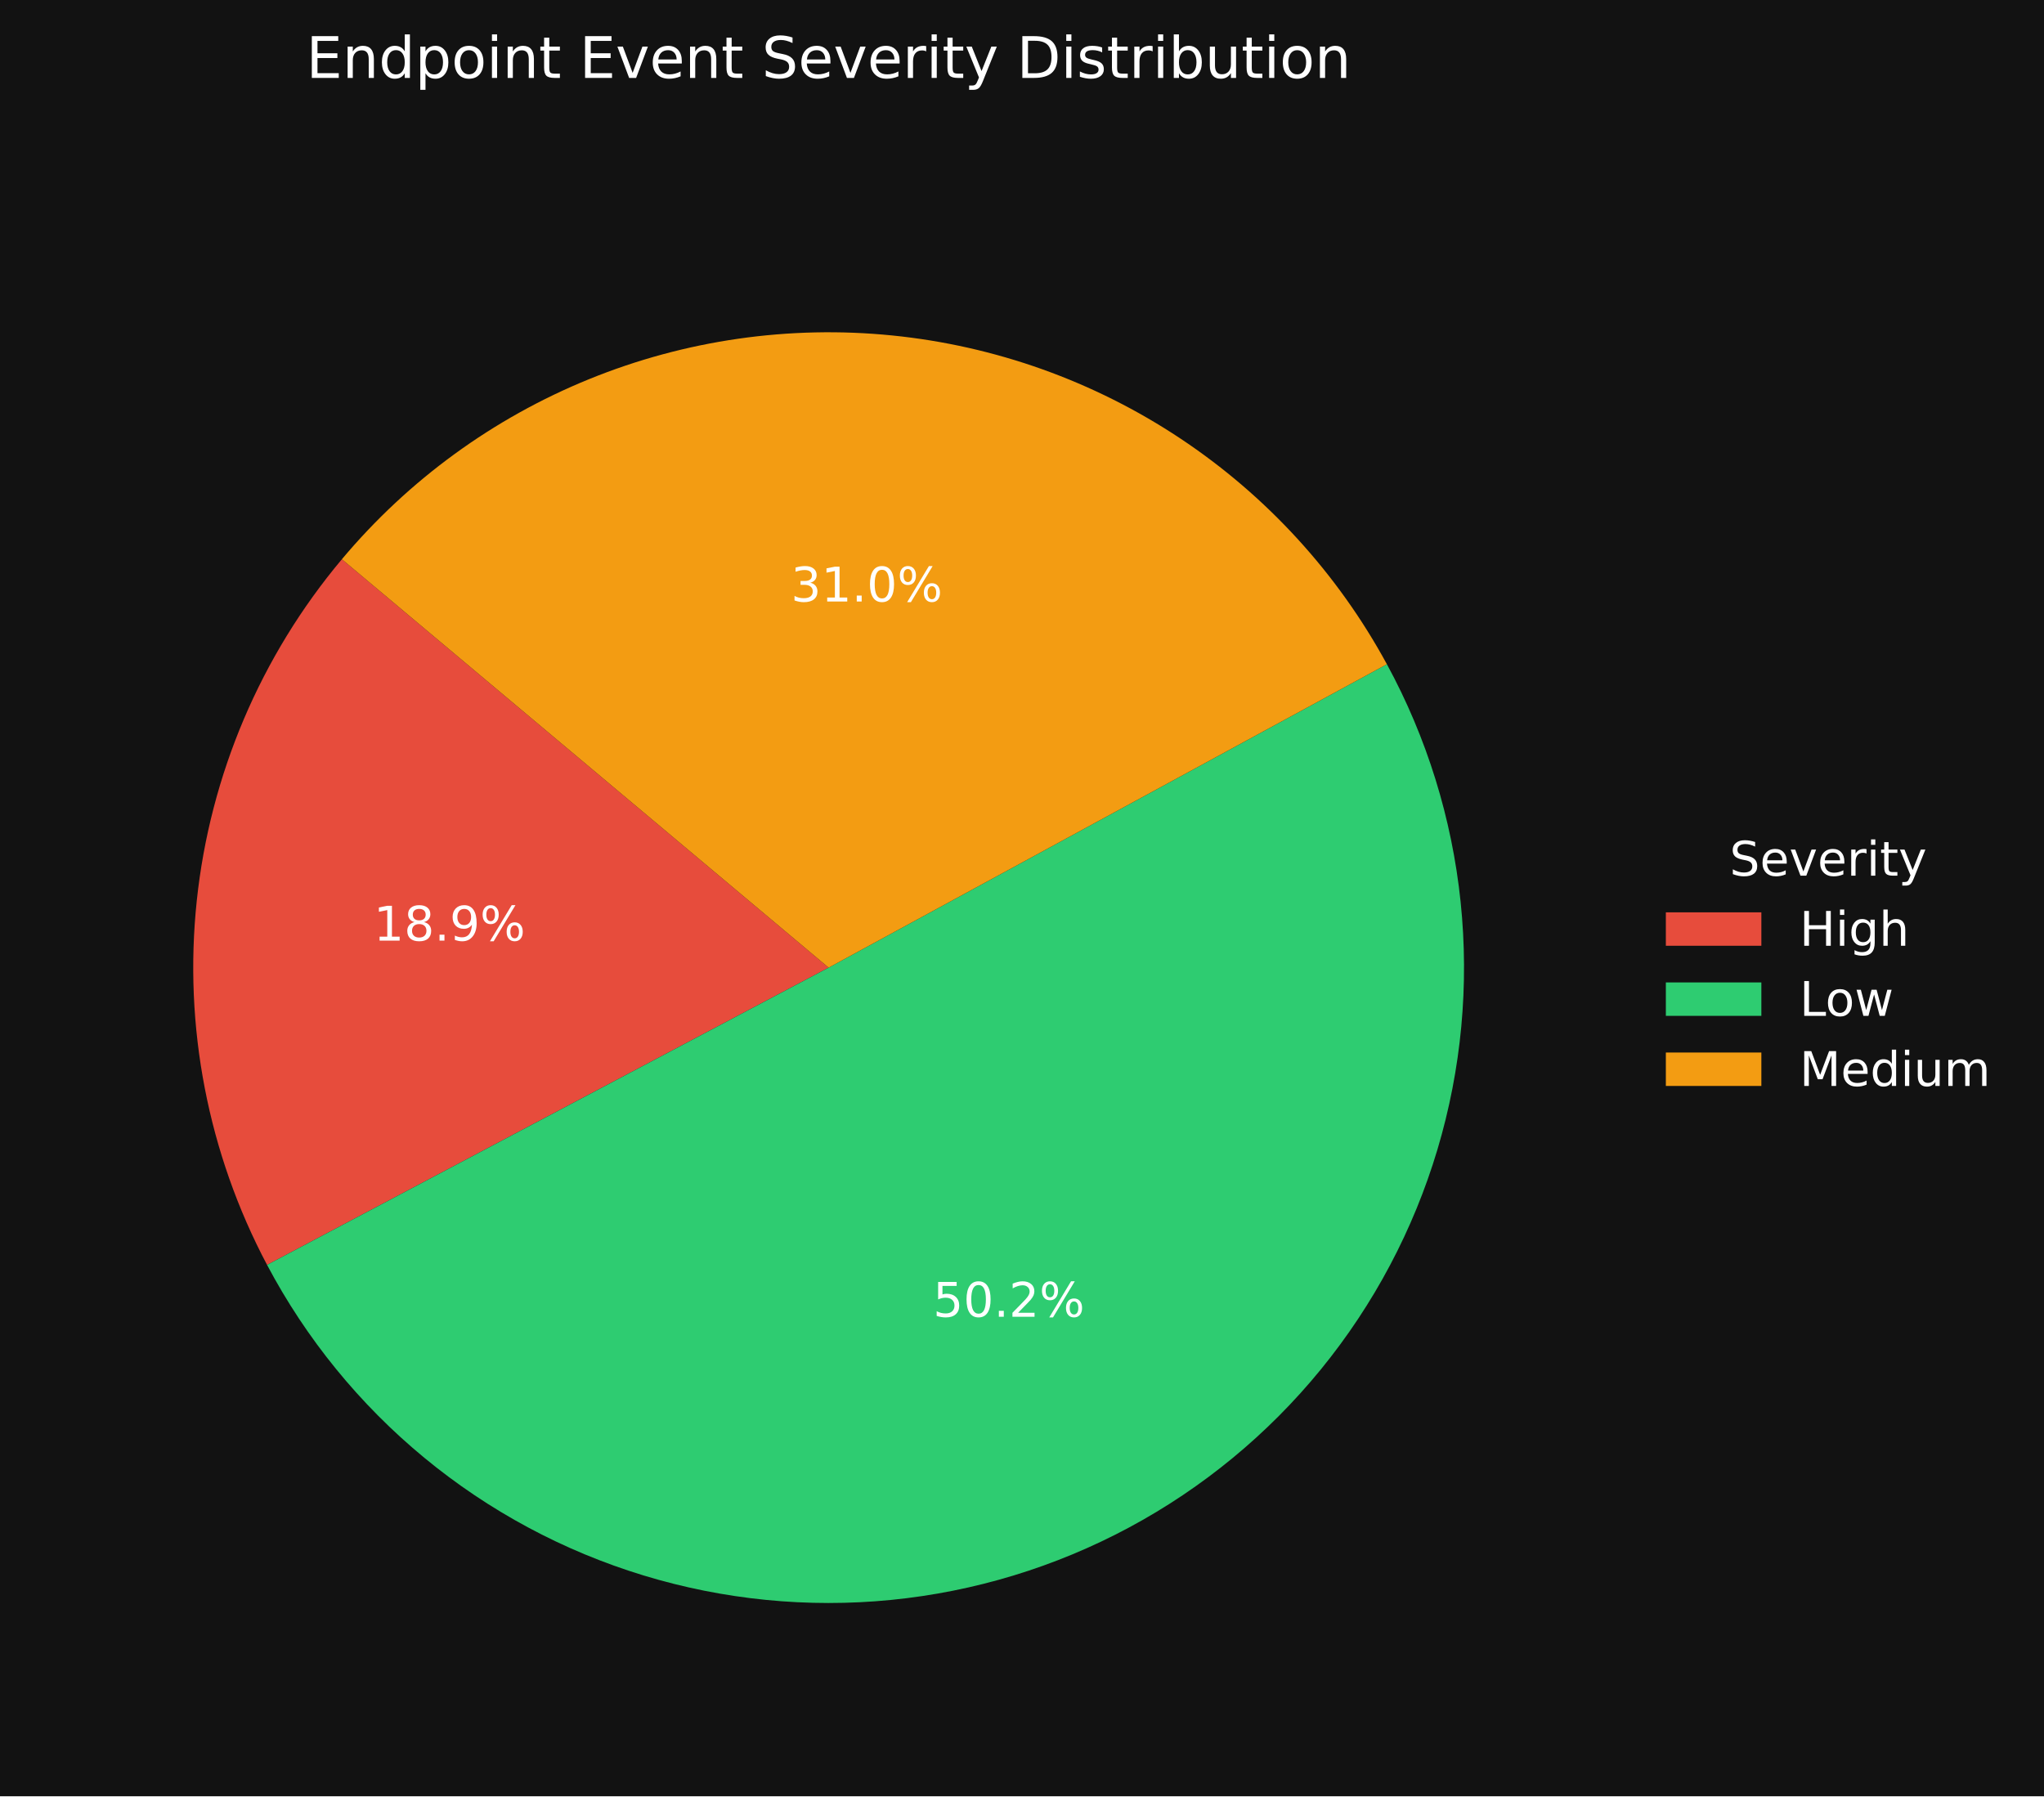
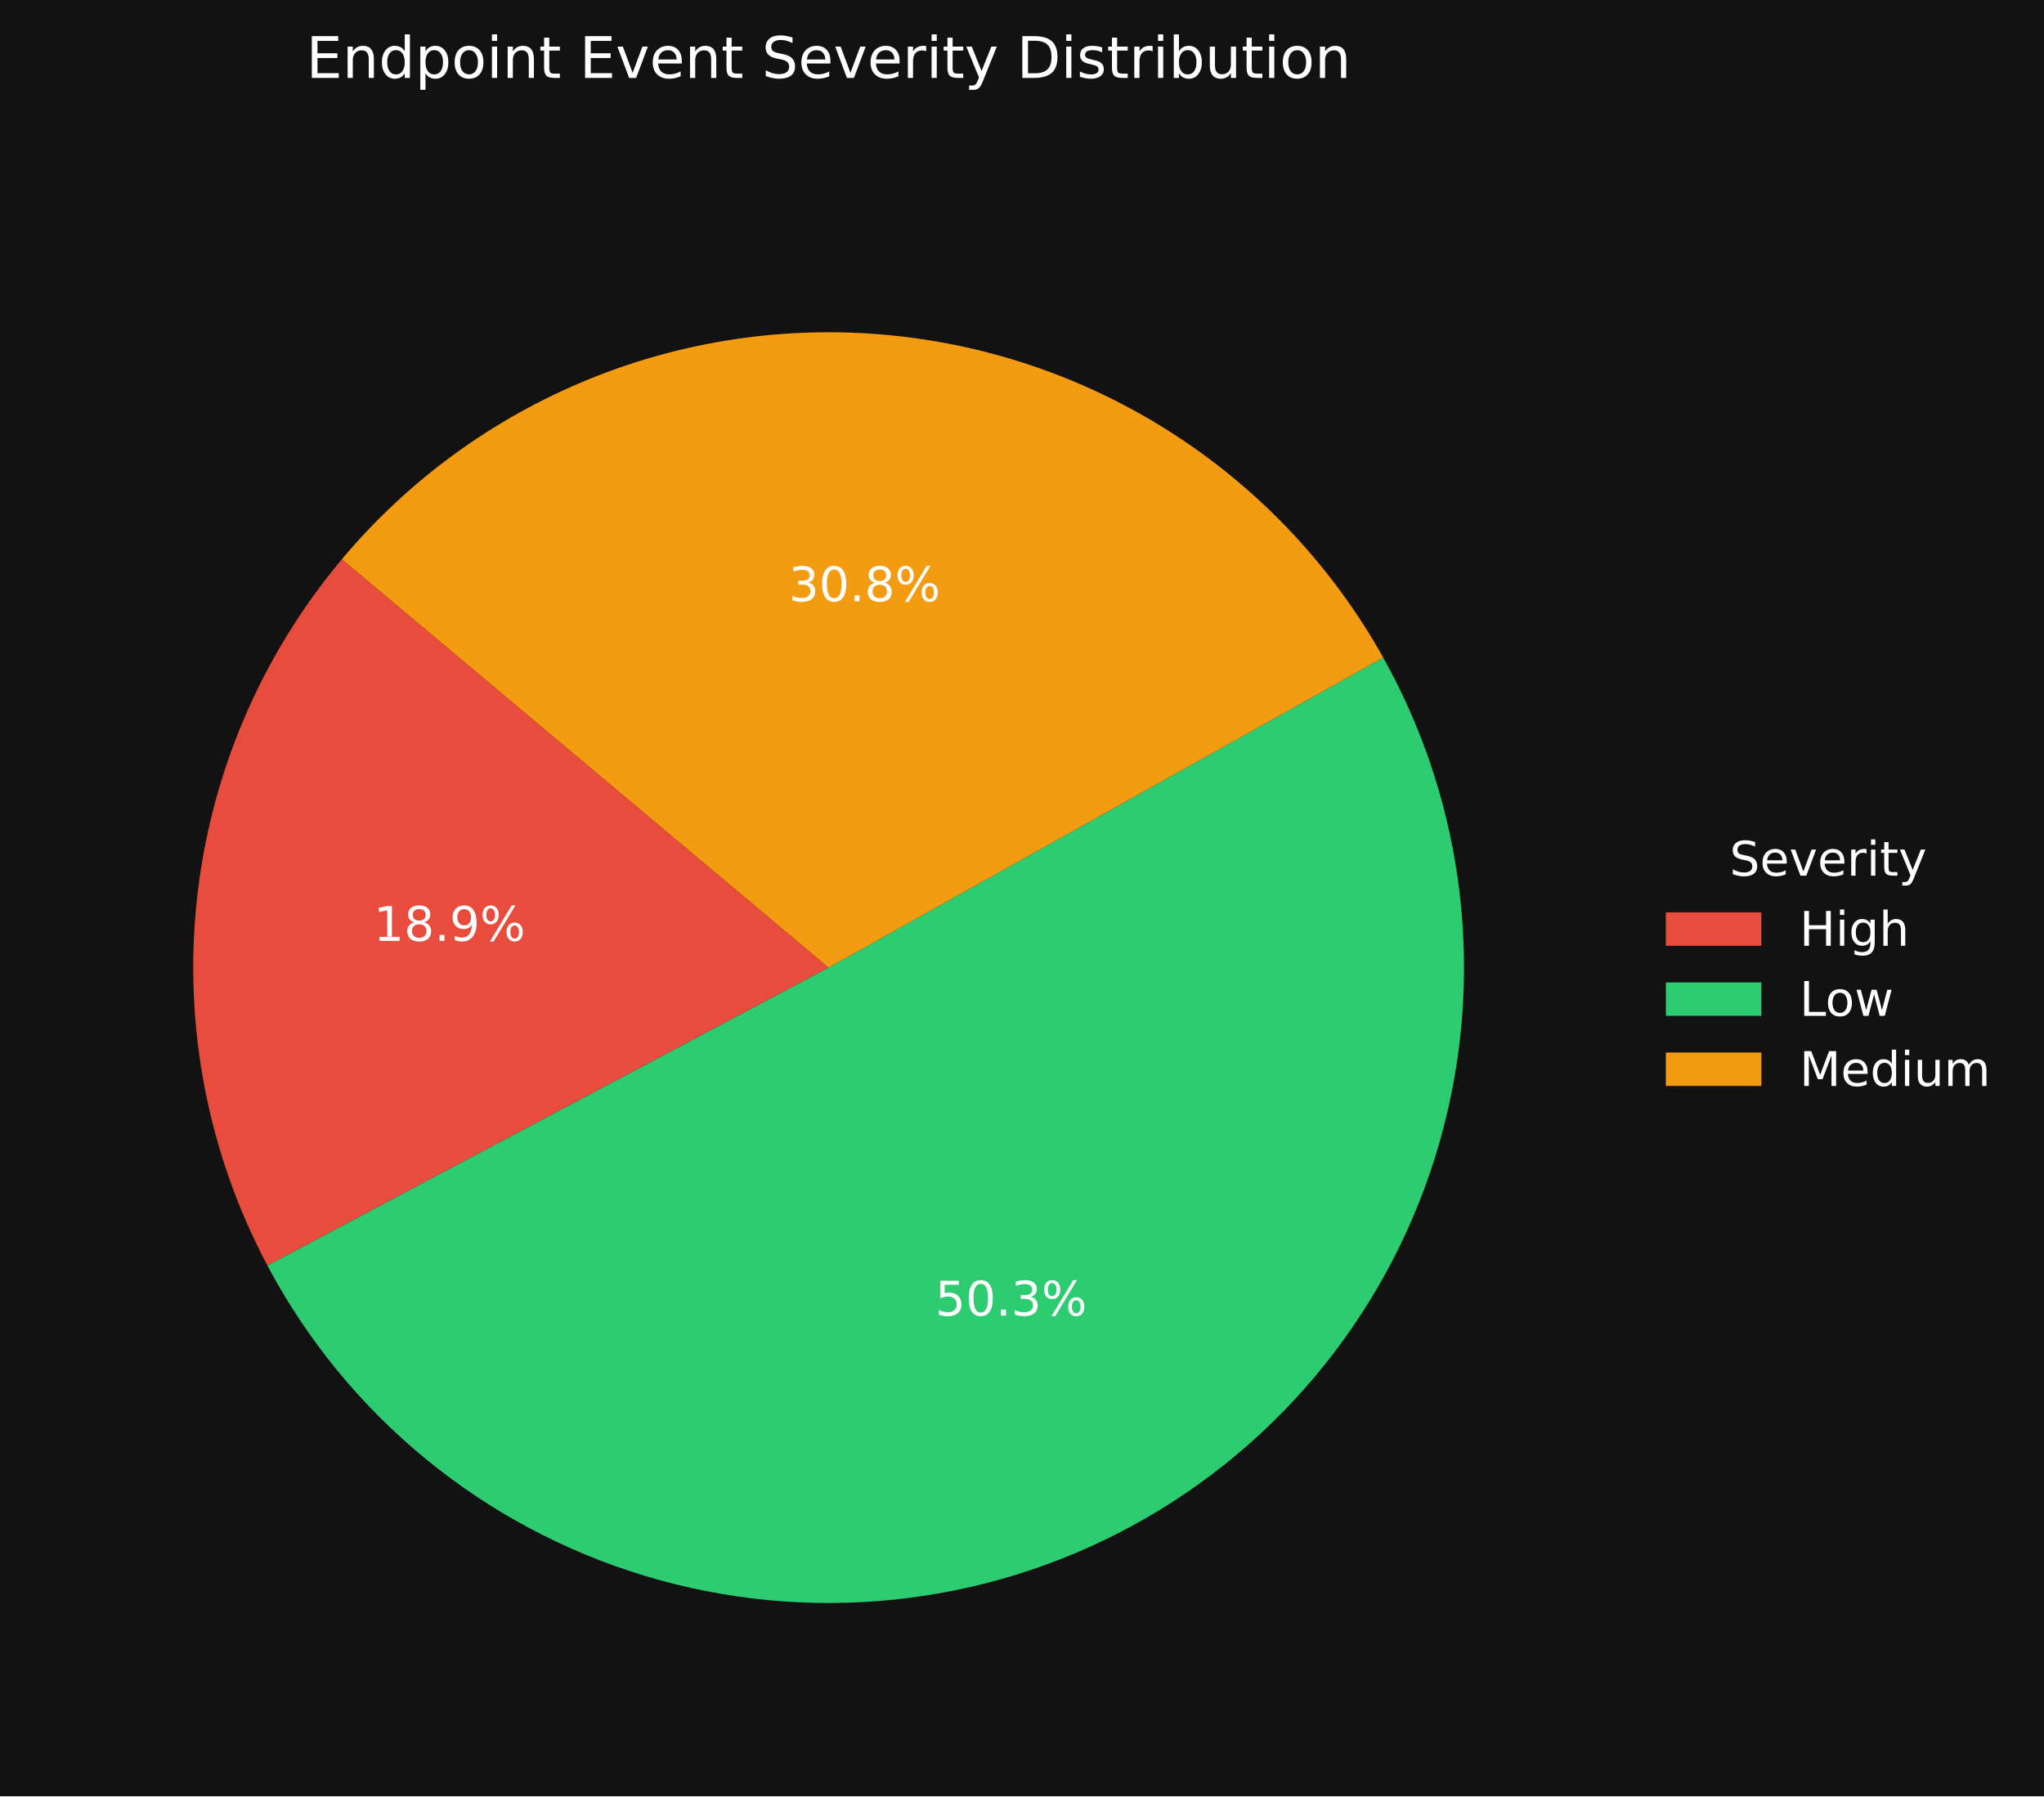
<svg xmlns="http://www.w3.org/2000/svg" xmlns:xlink="http://www.w3.org/1999/xlink" width="428.026pt" height="376.158pt" viewBox="0 0 428.026 376.158" version="1.1">
  <defs>
    <style type="text/css">*{stroke-linejoin: round; stroke-linecap: butt}</style>
  </defs>
  <g id="figure_1">
    <g id="patch_1">
      <path d="M 0 376.158  L 428.026 376.158  L 428.026 -0  L 0 -0  z " style="fill: #121212" />
    </g>
    <g id="axes_1">
      <g id="patch_2">
-         <path d="M 71.593 117.111  C 54.579 137.388 43.997 162.287 41.206 188.608  C 38.415 214.93 43.541 241.495 55.924 264.888  L 173.52 202.638  z " style="fill: #e74c3c" />
+         <path d="M 71.593 117.111  C 54.561 137.409 43.975 162.339 41.197 188.69  C 38.419 215.041 43.576 241.631 56.001 265.033  L 173.52 202.638  z " style="fill: #e74c3c" />
      </g>
      <g id="patch_3">
-         <path d="M 55.924 264.888  C 64.127 280.385 75.314 294.109 88.839 305.269  C 102.364 316.428 117.962 324.805 134.735 329.916  C 151.508 335.027 169.127 336.773 186.577 335.052  C 204.027 333.331 220.966 328.178 236.417 319.889  C 251.869 311.601 265.531 300.339 276.616 286.752  C 287.7 273.166 295.991 257.522 301.01 240.721  C 306.028 223.92 307.677 206.292 305.86 188.852  C 304.043 171.411 298.797 154.501 290.423 139.096  L 173.52 202.638  z " style="fill: #2ecc71" />
+         <path d="M 56.001 265.033  C 64.252 280.573 75.503 294.323 89.102 305.485  C 102.702 316.648 118.381 325.003 135.231 330.066  C 152.081 335.129 169.769 336.8 187.269 334.982  C 204.769 333.164 221.735 327.893 237.185 319.474  C 252.634 311.056 266.261 299.656 277.276 285.937  C 288.29 272.217 296.475 256.448 301.355 239.544  C 306.235 222.64 307.715 204.936 305.707 187.456  C 303.7 169.977 298.245 153.069 289.66 137.711  L 173.52 202.638  z " style="fill: #2ecc71" />
      </g>
      <g id="patch_4">
-         <path d="M 290.423 139.096  C 280.07 120.049 265.218 103.818 247.162 91.82  C 229.107 79.821 208.39 72.416 186.82 70.249  C 165.25 68.082 143.474 71.219 123.393 79.386  C 103.312 87.553 85.528 100.505 71.593 117.111  L 173.52 202.638  z " style="fill: #f39c12" />
+         <path d="M 289.66 137.711  C 279.147 118.906 264.222 102.932 246.172 91.168  C 228.123 79.404 207.483 72.198 186.034 70.172  C 164.584 68.146 142.961 71.359 123.027 79.535  C 103.094 87.711 85.442 100.607 71.593 117.111  L 173.52 202.638  z " style="fill: #f39c12" />
      </g>
      <g id="matplotlib.axis_1" />
      <g id="matplotlib.axis_2" />
      <g id="text_1">
-         <g style="fill: #ffffff" transform="translate(78.24784 196.9797) scale(0.1 -0.1)">
+         <g style="fill: #ffffff" transform="translate(78.24266 197.0287) scale(0.1 -0.1)">
          <defs>
            <path id="DejaVuSans-31" d="M 794 531  L 1825 531  L 1825 4091  L 703 3866  L 703 4441  L 1819 4666  L 2450 4666  L 2450 531  L 3481 531  L 3481 0  L 794 0  L 794 531  z " transform="scale(0.015625)" />
            <path id="DejaVuSans-38" d="M 2034 2216  Q 1584 2216 1326 1975  Q 1069 1734 1069 1313  Q 1069 891 1326 650  Q 1584 409 2034 409  Q 2484 409 2743 651  Q 3003 894 3003 1313  Q 3003 1734 2745 1975  Q 2488 2216 2034 2216  z M 1403 2484  Q 997 2584 770 2862  Q 544 3141 544 3541  Q 544 4100 942 4425  Q 1341 4750 2034 4750  Q 2731 4750 3128 4425  Q 3525 4100 3525 3541  Q 3525 3141 3298 2862  Q 3072 2584 2669 2484  Q 3125 2378 3379 2068  Q 3634 1759 3634 1313  Q 3634 634 3220 271  Q 2806 -91 2034 -91  Q 1263 -91 848 271  Q 434 634 434 1313  Q 434 1759 690 2068  Q 947 2378 1403 2484  z M 1172 3481  Q 1172 3119 1398 2916  Q 1625 2713 2034 2713  Q 2441 2713 2670 2916  Q 2900 3119 2900 3481  Q 2900 3844 2670 4047  Q 2441 4250 2034 4250  Q 1625 4250 1398 4047  Q 1172 3844 1172 3481  z " transform="scale(0.015625)" />
            <path id="DejaVuSans-2e" d="M 684 794  L 1344 794  L 1344 0  L 684 0  L 684 794  z " transform="scale(0.015625)" />
            <path id="DejaVuSans-39" d="M 703 97  L 703 672  Q 941 559 1184 500  Q 1428 441 1663 441  Q 2288 441 2617 861  Q 2947 1281 2994 2138  Q 2813 1869 2534 1725  Q 2256 1581 1919 1581  Q 1219 1581 811 2004  Q 403 2428 403 3163  Q 403 3881 828 4315  Q 1253 4750 1959 4750  Q 2769 4750 3195 4129  Q 3622 3509 3622 2328  Q 3622 1225 3098 567  Q 2575 -91 1691 -91  Q 1453 -91 1209 -44  Q 966 3 703 97  z M 1959 2075  Q 2384 2075 2632 2365  Q 2881 2656 2881 3163  Q 2881 3666 2632 3958  Q 2384 4250 1959 4250  Q 1534 4250 1286 3958  Q 1038 3666 1038 3163  Q 1038 2656 1286 2365  Q 1534 2075 1959 2075  z " transform="scale(0.015625)" />
            <path id="DejaVuSans-25" d="M 4653 2053  Q 4381 2053 4226 1822  Q 4072 1591 4072 1178  Q 4072 772 4226 539  Q 4381 306 4653 306  Q 4919 306 5073 539  Q 5228 772 5228 1178  Q 5228 1588 5073 1820  Q 4919 2053 4653 2053  z M 4653 2450  Q 5147 2450 5437 2106  Q 5728 1763 5728 1178  Q 5728 594 5436 251  Q 5144 -91 4653 -91  Q 4153 -91 3862 251  Q 3572 594 3572 1178  Q 3572 1766 3864 2108  Q 4156 2450 4653 2450  z M 1428 4353  Q 1159 4353 1004 4120  Q 850 3888 850 3481  Q 850 3069 1003 2837  Q 1156 2606 1428 2606  Q 1700 2606 1854 2837  Q 2009 3069 2009 3481  Q 2009 3884 1853 4118  Q 1697 4353 1428 4353  z M 4250 4750  L 4750 4750  L 1831 -91  L 1331 -91  L 4250 4750  z M 1428 4750  Q 1922 4750 2215 4408  Q 2509 4066 2509 3481  Q 2509 2891 2217 2550  Q 1925 2209 1428 2209  Q 931 2209 642 2551  Q 353 2894 353 3481  Q 353 4063 643 4406  Q 934 4750 1428 4750  z " transform="scale(0.015625)" />
          </defs>
          <use xlink:href="#DejaVuSans-31" />
          <use xlink:href="#DejaVuSans-38" transform="translate(63.62305 0)" />
          <use xlink:href="#DejaVuSans-2e" transform="translate(127.2461 0)" />
          <use xlink:href="#DejaVuSans-39" transform="translate(159.0332 0)" />
          <use xlink:href="#DejaVuSans-25" transform="translate(222.6562 0)" />
        </g>
      </g>
      <g id="text_2">
-         <g style="fill: #ffffff" transform="translate(195.3748 275.7482) scale(0.1 -0.1)">
+         <g style="fill: #ffffff" transform="translate(195.8353 275.4992) scale(0.1 -0.1)">
          <defs>
            <path id="DejaVuSans-35" d="M 691 4666  L 3169 4666  L 3169 4134  L 1269 4134  L 1269 2991  Q 1406 3038 1543 3061  Q 1681 3084 1819 3084  Q 2600 3084 3056 2656  Q 3513 2228 3513 1497  Q 3513 744 3044 326  Q 2575 -91 1722 -91  Q 1428 -91 1123 -41  Q 819 9 494 109  L 494 744  Q 775 591 1075 516  Q 1375 441 1709 441  Q 2250 441 2565 725  Q 2881 1009 2881 1497  Q 2881 1984 2565 2268  Q 2250 2553 1709 2553  Q 1456 2553 1204 2497  Q 953 2441 691 2322  L 691 4666  z " transform="scale(0.015625)" />
            <path id="DejaVuSans-30" d="M 2034 4250  Q 1547 4250 1301 3770  Q 1056 3291 1056 2328  Q 1056 1369 1301 889  Q 1547 409 2034 409  Q 2525 409 2770 889  Q 3016 1369 3016 2328  Q 3016 3291 2770 3770  Q 2525 4250 2034 4250  z M 2034 4750  Q 2819 4750 3233 4129  Q 3647 3509 3647 2328  Q 3647 1150 3233 529  Q 2819 -91 2034 -91  Q 1250 -91 836 529  Q 422 1150 422 2328  Q 422 3509 836 4129  Q 1250 4750 2034 4750  z " transform="scale(0.015625)" />
-             <path id="DejaVuSans-32" d="M 1228 531  L 3431 531  L 3431 0  L 469 0  L 469 531  Q 828 903 1448 1529  Q 2069 2156 2228 2338  Q 2531 2678 2651 2914  Q 2772 3150 2772 3378  Q 2772 3750 2511 3984  Q 2250 4219 1831 4219  Q 1534 4219 1204 4116  Q 875 4013 500 3803  L 500 4441  Q 881 4594 1212 4672  Q 1544 4750 1819 4750  Q 2544 4750 2975 4387  Q 3406 4025 3406 3419  Q 3406 3131 3298 2873  Q 3191 2616 2906 2266  Q 2828 2175 2409 1742  Q 1991 1309 1228 531  z " transform="scale(0.015625)" />
+             <path id="DejaVuSans-33" d="M 2597 2516  Q 3050 2419 3304 2112  Q 3559 1806 3559 1356  Q 3559 666 3084 287  Q 2609 -91 1734 -91  Q 1441 -91 1130 -33  Q 819 25 488 141  L 488 750  Q 750 597 1062 519  Q 1375 441 1716 441  Q 2309 441 2620 675  Q 2931 909 2931 1356  Q 2931 1769 2642 2001  Q 2353 2234 1838 2234  L 1294 2234  L 1294 2753  L 1863 2753  Q 2328 2753 2575 2939  Q 2822 3125 2822 3475  Q 2822 3834 2567 4026  Q 2313 4219 1838 4219  Q 1578 4219 1281 4162  Q 984 4106 628 3988  L 628 4550  Q 988 4650 1302 4700  Q 1616 4750 1894 4750  Q 2613 4750 3031 4423  Q 3450 4097 3450 3541  Q 3450 3153 3228 2886  Q 3006 2619 2597 2516  z " transform="scale(0.015625)" />
          </defs>
          <use xlink:href="#DejaVuSans-35" />
          <use xlink:href="#DejaVuSans-30" transform="translate(63.62305 0)" />
          <use xlink:href="#DejaVuSans-2e" transform="translate(127.2461 0)" />
-           <use xlink:href="#DejaVuSans-32" transform="translate(159.0332 0)" />
+           <use xlink:href="#DejaVuSans-33" transform="translate(159.0332 0)" />
          <use xlink:href="#DejaVuSans-25" transform="translate(222.6562 0)" />
        </g>
      </g>
      <g id="text_3">
-         <g style="fill: #ffffff" transform="translate(165.6165 125.9637) scale(0.1 -0.1)">
-           <defs>
-             <path id="DejaVuSans-33" d="M 2597 2516  Q 3050 2419 3304 2112  Q 3559 1806 3559 1356  Q 3559 666 3084 287  Q 2609 -91 1734 -91  Q 1441 -91 1130 -33  Q 819 25 488 141  L 488 750  Q 750 597 1062 519  Q 1375 441 1716 441  Q 2309 441 2620 675  Q 2931 909 2931 1356  Q 2931 1769 2642 2001  Q 2353 2234 1838 2234  L 1294 2234  L 1294 2753  L 1863 2753  Q 2328 2753 2575 2939  Q 2822 3125 2822 3475  Q 2822 3834 2567 4026  Q 2313 4219 1838 4219  Q 1578 4219 1281 4162  Q 984 4106 628 3988  L 628 4550  Q 988 4650 1302 4700  Q 1616 4750 1894 4750  Q 2613 4750 3031 4423  Q 3450 4097 3450 3541  Q 3450 3153 3228 2886  Q 3006 2619 2597 2516  z " transform="scale(0.015625)" />
-           </defs>
+         <g style="fill: #ffffff" transform="translate(165.1446 125.9178) scale(0.1 -0.1)">
          <use xlink:href="#DejaVuSans-33" />
-           <use xlink:href="#DejaVuSans-31" transform="translate(63.62305 0)" />
+           <use xlink:href="#DejaVuSans-30" transform="translate(63.62305 0)" />
          <use xlink:href="#DejaVuSans-2e" transform="translate(127.2461 0)" />
-           <use xlink:href="#DejaVuSans-30" transform="translate(159.0332 0)" />
+           <use xlink:href="#DejaVuSans-38" transform="translate(159.0332 0)" />
          <use xlink:href="#DejaVuSans-25" transform="translate(222.6562 0)" />
        </g>
      </g>
      <g id="text_4">
        <g style="fill: #ffffff" transform="translate(64.12219 16.31812) scale(0.12 -0.12)">
          <defs>
            <path id="DejaVuSans-45" d="M 628 4666  L 3578 4666  L 3578 4134  L 1259 4134  L 1259 2753  L 3481 2753  L 3481 2222  L 1259 2222  L 1259 531  L 3634 531  L 3634 0  L 628 0  L 628 4666  z " transform="scale(0.015625)" />
            <path id="DejaVuSans-6e" d="M 3513 2113  L 3513 0  L 2938 0  L 2938 2094  Q 2938 2591 2744 2837  Q 2550 3084 2163 3084  Q 1697 3084 1428 2787  Q 1159 2491 1159 1978  L 1159 0  L 581 0  L 581 3500  L 1159 3500  L 1159 2956  Q 1366 3272 1645 3428  Q 1925 3584 2291 3584  Q 2894 3584 3203 3211  Q 3513 2838 3513 2113  z " transform="scale(0.015625)" />
            <path id="DejaVuSans-64" d="M 2906 2969  L 2906 4863  L 3481 4863  L 3481 0  L 2906 0  L 2906 525  Q 2725 213 2448 61  Q 2172 -91 1784 -91  Q 1150 -91 751 415  Q 353 922 353 1747  Q 353 2572 751 3078  Q 1150 3584 1784 3584  Q 2172 3584 2448 3432  Q 2725 3281 2906 2969  z M 947 1747  Q 947 1113 1208 752  Q 1469 391 1925 391  Q 2381 391 2643 752  Q 2906 1113 2906 1747  Q 2906 2381 2643 2742  Q 2381 3103 1925 3103  Q 1469 3103 1208 2742  Q 947 2381 947 1747  z " transform="scale(0.015625)" />
            <path id="DejaVuSans-70" d="M 1159 525  L 1159 -1331  L 581 -1331  L 581 3500  L 1159 3500  L 1159 2969  Q 1341 3281 1617 3432  Q 1894 3584 2278 3584  Q 2916 3584 3314 3078  Q 3713 2572 3713 1747  Q 3713 922 3314 415  Q 2916 -91 2278 -91  Q 1894 -91 1617 61  Q 1341 213 1159 525  z M 3116 1747  Q 3116 2381 2855 2742  Q 2594 3103 2138 3103  Q 1681 3103 1420 2742  Q 1159 2381 1159 1747  Q 1159 1113 1420 752  Q 1681 391 2138 391  Q 2594 391 2855 752  Q 3116 1113 3116 1747  z " transform="scale(0.015625)" />
            <path id="DejaVuSans-6f" d="M 1959 3097  Q 1497 3097 1228 2736  Q 959 2375 959 1747  Q 959 1119 1226 758  Q 1494 397 1959 397  Q 2419 397 2687 759  Q 2956 1122 2956 1747  Q 2956 2369 2687 2733  Q 2419 3097 1959 3097  z M 1959 3584  Q 2709 3584 3137 3096  Q 3566 2609 3566 1747  Q 3566 888 3137 398  Q 2709 -91 1959 -91  Q 1206 -91 779 398  Q 353 888 353 1747  Q 353 2609 779 3096  Q 1206 3584 1959 3584  z " transform="scale(0.015625)" />
            <path id="DejaVuSans-69" d="M 603 3500  L 1178 3500  L 1178 0  L 603 0  L 603 3500  z M 603 4863  L 1178 4863  L 1178 4134  L 603 4134  L 603 4863  z " transform="scale(0.015625)" />
            <path id="DejaVuSans-74" d="M 1172 4494  L 1172 3500  L 2356 3500  L 2356 3053  L 1172 3053  L 1172 1153  Q 1172 725 1289 603  Q 1406 481 1766 481  L 2356 481  L 2356 0  L 1766 0  Q 1100 0 847 248  Q 594 497 594 1153  L 594 3053  L 172 3053  L 172 3500  L 594 3500  L 594 4494  L 1172 4494  z " transform="scale(0.015625)" />
            <path id="DejaVuSans-20" transform="scale(0.015625)" />
            <path id="DejaVuSans-76" d="M 191 3500  L 800 3500  L 1894 563  L 2988 3500  L 3597 3500  L 2284 0  L 1503 0  L 191 3500  z " transform="scale(0.015625)" />
            <path id="DejaVuSans-65" d="M 3597 1894  L 3597 1613  L 953 1613  Q 991 1019 1311 708  Q 1631 397 2203 397  Q 2534 397 2845 478  Q 3156 559 3463 722  L 3463 178  Q 3153 47 2828 -22  Q 2503 -91 2169 -91  Q 1331 -91 842 396  Q 353 884 353 1716  Q 353 2575 817 3079  Q 1281 3584 2069 3584  Q 2775 3584 3186 3129  Q 3597 2675 3597 1894  z M 3022 2063  Q 3016 2534 2758 2815  Q 2500 3097 2075 3097  Q 1594 3097 1305 2825  Q 1016 2553 972 2059  L 3022 2063  z " transform="scale(0.015625)" />
            <path id="DejaVuSans-53" d="M 3425 4513  L 3425 3897  Q 3066 4069 2747 4153  Q 2428 4238 2131 4238  Q 1616 4238 1336 4038  Q 1056 3838 1056 3469  Q 1056 3159 1242 3001  Q 1428 2844 1947 2747  L 2328 2669  Q 3034 2534 3370 2195  Q 3706 1856 3706 1288  Q 3706 609 3251 259  Q 2797 -91 1919 -91  Q 1588 -91 1214 -16  Q 841 59 441 206  L 441 856  Q 825 641 1194 531  Q 1563 422 1919 422  Q 2459 422 2753 634  Q 3047 847 3047 1241  Q 3047 1584 2836 1778  Q 2625 1972 2144 2069  L 1759 2144  Q 1053 2284 737 2584  Q 422 2884 422 3419  Q 422 4038 858 4394  Q 1294 4750 2059 4750  Q 2388 4750 2728 4690  Q 3069 4631 3425 4513  z " transform="scale(0.015625)" />
            <path id="DejaVuSans-72" d="M 2631 2963  Q 2534 3019 2420 3045  Q 2306 3072 2169 3072  Q 1681 3072 1420 2755  Q 1159 2438 1159 1844  L 1159 0  L 581 0  L 581 3500  L 1159 3500  L 1159 2956  Q 1341 3275 1631 3429  Q 1922 3584 2338 3584  Q 2397 3584 2469 3576  Q 2541 3569 2628 3553  L 2631 2963  z " transform="scale(0.015625)" />
            <path id="DejaVuSans-79" d="M 2059 -325  Q 1816 -950 1584 -1140  Q 1353 -1331 966 -1331  L 506 -1331  L 506 -850  L 844 -850  Q 1081 -850 1212 -737  Q 1344 -625 1503 -206  L 1606 56  L 191 3500  L 800 3500  L 1894 763  L 2988 3500  L 3597 3500  L 2059 -325  z " transform="scale(0.015625)" />
            <path id="DejaVuSans-44" d="M 1259 4147  L 1259 519  L 2022 519  Q 2988 519 3436 956  Q 3884 1394 3884 2338  Q 3884 3275 3436 3711  Q 2988 4147 2022 4147  L 1259 4147  z M 628 4666  L 1925 4666  Q 3281 4666 3915 4102  Q 4550 3538 4550 2338  Q 4550 1131 3912 565  Q 3275 0 1925 0  L 628 0  L 628 4666  z " transform="scale(0.015625)" />
            <path id="DejaVuSans-73" d="M 2834 3397  L 2834 2853  Q 2591 2978 2328 3040  Q 2066 3103 1784 3103  Q 1356 3103 1142 2972  Q 928 2841 928 2578  Q 928 2378 1081 2264  Q 1234 2150 1697 2047  L 1894 2003  Q 2506 1872 2764 1633  Q 3022 1394 3022 966  Q 3022 478 2636 193  Q 2250 -91 1575 -91  Q 1294 -91 989 -36  Q 684 19 347 128  L 347 722  Q 666 556 975 473  Q 1284 391 1588 391  Q 1994 391 2212 530  Q 2431 669 2431 922  Q 2431 1156 2273 1281  Q 2116 1406 1581 1522  L 1381 1569  Q 847 1681 609 1914  Q 372 2147 372 2553  Q 372 3047 722 3315  Q 1072 3584 1716 3584  Q 2034 3584 2315 3537  Q 2597 3491 2834 3397  z " transform="scale(0.015625)" />
            <path id="DejaVuSans-62" d="M 3116 1747  Q 3116 2381 2855 2742  Q 2594 3103 2138 3103  Q 1681 3103 1420 2742  Q 1159 2381 1159 1747  Q 1159 1113 1420 752  Q 1681 391 2138 391  Q 2594 391 2855 752  Q 3116 1113 3116 1747  z M 1159 2969  Q 1341 3281 1617 3432  Q 1894 3584 2278 3584  Q 2916 3584 3314 3078  Q 3713 2572 3713 1747  Q 3713 922 3314 415  Q 2916 -91 2278 -91  Q 1894 -91 1617 61  Q 1341 213 1159 525  L 1159 0  L 581 0  L 581 4863  L 1159 4863  L 1159 2969  z " transform="scale(0.015625)" />
            <path id="DejaVuSans-75" d="M 544 1381  L 544 3500  L 1119 3500  L 1119 1403  Q 1119 906 1312 657  Q 1506 409 1894 409  Q 2359 409 2629 706  Q 2900 1003 2900 1516  L 2900 3500  L 3475 3500  L 3475 0  L 2900 0  L 2900 538  Q 2691 219 2414 64  Q 2138 -91 1772 -91  Q 1169 -91 856 284  Q 544 659 544 1381  z M 1991 3584  L 1991 3584  z " transform="scale(0.015625)" />
          </defs>
          <use xlink:href="#DejaVuSans-45" />
          <use xlink:href="#DejaVuSans-6e" transform="translate(63.18359 0)" />
          <use xlink:href="#DejaVuSans-64" transform="translate(126.5625 0)" />
          <use xlink:href="#DejaVuSans-70" transform="translate(190.0391 0)" />
          <use xlink:href="#DejaVuSans-6f" transform="translate(253.5156 0)" />
          <use xlink:href="#DejaVuSans-69" transform="translate(314.6973 0)" />
          <use xlink:href="#DejaVuSans-6e" transform="translate(342.4805 0)" />
          <use xlink:href="#DejaVuSans-74" transform="translate(405.8594 0)" />
          <use xlink:href="#DejaVuSans-20" transform="translate(445.0684 0)" />
          <use xlink:href="#DejaVuSans-45" transform="translate(476.8555 0)" />
          <use xlink:href="#DejaVuSans-76" transform="translate(540.0391 0)" />
          <use xlink:href="#DejaVuSans-65" transform="translate(599.2188 0)" />
          <use xlink:href="#DejaVuSans-6e" transform="translate(660.7422 0)" />
          <use xlink:href="#DejaVuSans-74" transform="translate(724.1211 0)" />
          <use xlink:href="#DejaVuSans-20" transform="translate(763.3301 0)" />
          <use xlink:href="#DejaVuSans-53" transform="translate(795.1172 0)" />
          <use xlink:href="#DejaVuSans-65" transform="translate(858.5938 0)" />
          <use xlink:href="#DejaVuSans-76" transform="translate(920.1172 0)" />
          <use xlink:href="#DejaVuSans-65" transform="translate(979.2969 0)" />
          <use xlink:href="#DejaVuSans-72" transform="translate(1040.82 0)" />
          <use xlink:href="#DejaVuSans-69" transform="translate(1081.934 0)" />
          <use xlink:href="#DejaVuSans-74" transform="translate(1109.717 0)" />
          <use xlink:href="#DejaVuSans-79" transform="translate(1148.926 0)" />
          <use xlink:href="#DejaVuSans-20" transform="translate(1208.105 0)" />
          <use xlink:href="#DejaVuSans-44" transform="translate(1239.893 0)" />
          <use xlink:href="#DejaVuSans-69" transform="translate(1316.895 0)" />
          <use xlink:href="#DejaVuSans-73" transform="translate(1344.678 0)" />
          <use xlink:href="#DejaVuSans-74" transform="translate(1396.777 0)" />
          <use xlink:href="#DejaVuSans-72" transform="translate(1435.986 0)" />
          <use xlink:href="#DejaVuSans-69" transform="translate(1477.1 0)" />
          <use xlink:href="#DejaVuSans-62" transform="translate(1504.883 0)" />
          <use xlink:href="#DejaVuSans-75" transform="translate(1568.359 0)" />
          <use xlink:href="#DejaVuSans-74" transform="translate(1631.738 0)" />
          <use xlink:href="#DejaVuSans-69" transform="translate(1670.947 0)" />
          <use xlink:href="#DejaVuSans-6f" transform="translate(1698.73 0)" />
          <use xlink:href="#DejaVuSans-6e" transform="translate(1759.912 0)" />
        </g>
      </g>
      <g id="legend_1">
        <g id="text_5">
          <g style="fill: #ffffff" transform="translate(362.1822 183.3803) scale(0.1 -0.1)">
            <use xlink:href="#DejaVuSans-53" />
            <use xlink:href="#DejaVuSans-65" transform="translate(63.47656 0)" />
            <use xlink:href="#DejaVuSans-76" transform="translate(125 0)" />
            <use xlink:href="#DejaVuSans-65" transform="translate(184.1797 0)" />
            <use xlink:href="#DejaVuSans-72" transform="translate(245.7031 0)" />
            <use xlink:href="#DejaVuSans-69" transform="translate(286.8164 0)" />
            <use xlink:href="#DejaVuSans-74" transform="translate(314.5996 0)" />
            <use xlink:href="#DejaVuSans-79" transform="translate(353.8086 0)" />
          </g>
        </g>
        <g id="patch_5">
          <path d="M 348.84 198.058  L 368.84 198.058  L 368.84 191.058  L 348.84 191.058  z " style="fill: #e74c3c" />
        </g>
        <g id="text_6">
          <g style="fill: #ffffff" transform="translate(376.84 198.0584) scale(0.1 -0.1)">
            <defs>
              <path id="DejaVuSans-48" d="M 628 4666  L 1259 4666  L 1259 2753  L 3553 2753  L 3553 4666  L 4184 4666  L 4184 0  L 3553 0  L 3553 2222  L 1259 2222  L 1259 0  L 628 0  L 628 4666  z " transform="scale(0.015625)" />
              <path id="DejaVuSans-67" d="M 2906 1791  Q 2906 2416 2648 2759  Q 2391 3103 1925 3103  Q 1463 3103 1205 2759  Q 947 2416 947 1791  Q 947 1169 1205 825  Q 1463 481 1925 481  Q 2391 481 2648 825  Q 2906 1169 2906 1791  z M 3481 434  Q 3481 -459 3084 -895  Q 2688 -1331 1869 -1331  Q 1566 -1331 1297 -1286  Q 1028 -1241 775 -1147  L 775 -588  Q 1028 -725 1275 -790  Q 1522 -856 1778 -856  Q 2344 -856 2625 -561  Q 2906 -266 2906 331  L 2906 616  Q 2728 306 2450 153  Q 2172 0 1784 0  Q 1141 0 747 490  Q 353 981 353 1791  Q 353 2603 747 3093  Q 1141 3584 1784 3584  Q 2172 3584 2450 3431  Q 2728 3278 2906 2969  L 2906 3500  L 3481 3500  L 3481 434  z " transform="scale(0.015625)" />
              <path id="DejaVuSans-68" d="M 3513 2113  L 3513 0  L 2938 0  L 2938 2094  Q 2938 2591 2744 2837  Q 2550 3084 2163 3084  Q 1697 3084 1428 2787  Q 1159 2491 1159 1978  L 1159 0  L 581 0  L 581 4863  L 1159 4863  L 1159 2956  Q 1366 3272 1645 3428  Q 1925 3584 2291 3584  Q 2894 3584 3203 3211  Q 3513 2838 3513 2113  z " transform="scale(0.015625)" />
            </defs>
            <use xlink:href="#DejaVuSans-48" />
            <use xlink:href="#DejaVuSans-69" transform="translate(75.19531 0)" />
            <use xlink:href="#DejaVuSans-67" transform="translate(102.9785 0)" />
            <use xlink:href="#DejaVuSans-68" transform="translate(166.4551 0)" />
          </g>
        </g>
        <g id="patch_6">
          <path d="M 348.84 212.737  L 368.84 212.737  L 368.84 205.737  L 348.84 205.737  z " style="fill: #2ecc71" />
        </g>
        <g id="text_7">
          <g style="fill: #ffffff" transform="translate(376.84 212.7366) scale(0.1 -0.1)">
            <defs>
              <path id="DejaVuSans-4c" d="M 628 4666  L 1259 4666  L 1259 531  L 3531 531  L 3531 0  L 628 0  L 628 4666  z " transform="scale(0.015625)" />
              <path id="DejaVuSans-77" d="M 269 3500  L 844 3500  L 1563 769  L 2278 3500  L 2956 3500  L 3675 769  L 4391 3500  L 4966 3500  L 4050 0  L 3372 0  L 2619 2869  L 1863 0  L 1184 0  L 269 3500  z " transform="scale(0.015625)" />
            </defs>
            <use xlink:href="#DejaVuSans-4c" />
            <use xlink:href="#DejaVuSans-6f" transform="translate(53.96289 0)" />
            <use xlink:href="#DejaVuSans-77" transform="translate(115.1445 0)" />
          </g>
        </g>
        <g id="patch_7">
          <path d="M 348.84 227.415  L 368.84 227.415  L 368.84 220.415  L 348.84 220.415  z " style="fill: #f39c12" />
        </g>
        <g id="text_8">
          <g style="fill: #ffffff" transform="translate(376.84 227.4147) scale(0.1 -0.1)">
            <defs>
              <path id="DejaVuSans-4d" d="M 628 4666  L 1569 4666  L 2759 1491  L 3956 4666  L 4897 4666  L 4897 0  L 4281 0  L 4281 4097  L 3078 897  L 2444 897  L 1241 4097  L 1241 0  L 628 0  L 628 4666  z " transform="scale(0.015625)" />
              <path id="DejaVuSans-6d" d="M 3328 2828  Q 3544 3216 3844 3400  Q 4144 3584 4550 3584  Q 5097 3584 5394 3201  Q 5691 2819 5691 2113  L 5691 0  L 5113 0  L 5113 2094  Q 5113 2597 4934 2840  Q 4756 3084 4391 3084  Q 3944 3084 3684 2787  Q 3425 2491 3425 1978  L 3425 0  L 2847 0  L 2847 2094  Q 2847 2600 2669 2842  Q 2491 3084 2119 3084  Q 1678 3084 1418 2786  Q 1159 2488 1159 1978  L 1159 0  L 581 0  L 581 3500  L 1159 3500  L 1159 2956  Q 1356 3278 1631 3431  Q 1906 3584 2284 3584  Q 2666 3584 2933 3390  Q 3200 3197 3328 2828  z " transform="scale(0.015625)" />
            </defs>
            <use xlink:href="#DejaVuSans-4d" />
            <use xlink:href="#DejaVuSans-65" transform="translate(86.2793 0)" />
            <use xlink:href="#DejaVuSans-64" transform="translate(147.8027 0)" />
            <use xlink:href="#DejaVuSans-69" transform="translate(211.2793 0)" />
            <use xlink:href="#DejaVuSans-75" transform="translate(239.0625 0)" />
            <use xlink:href="#DejaVuSans-6d" transform="translate(302.4414 0)" />
          </g>
        </g>
      </g>
    </g>
  </g>
</svg>
